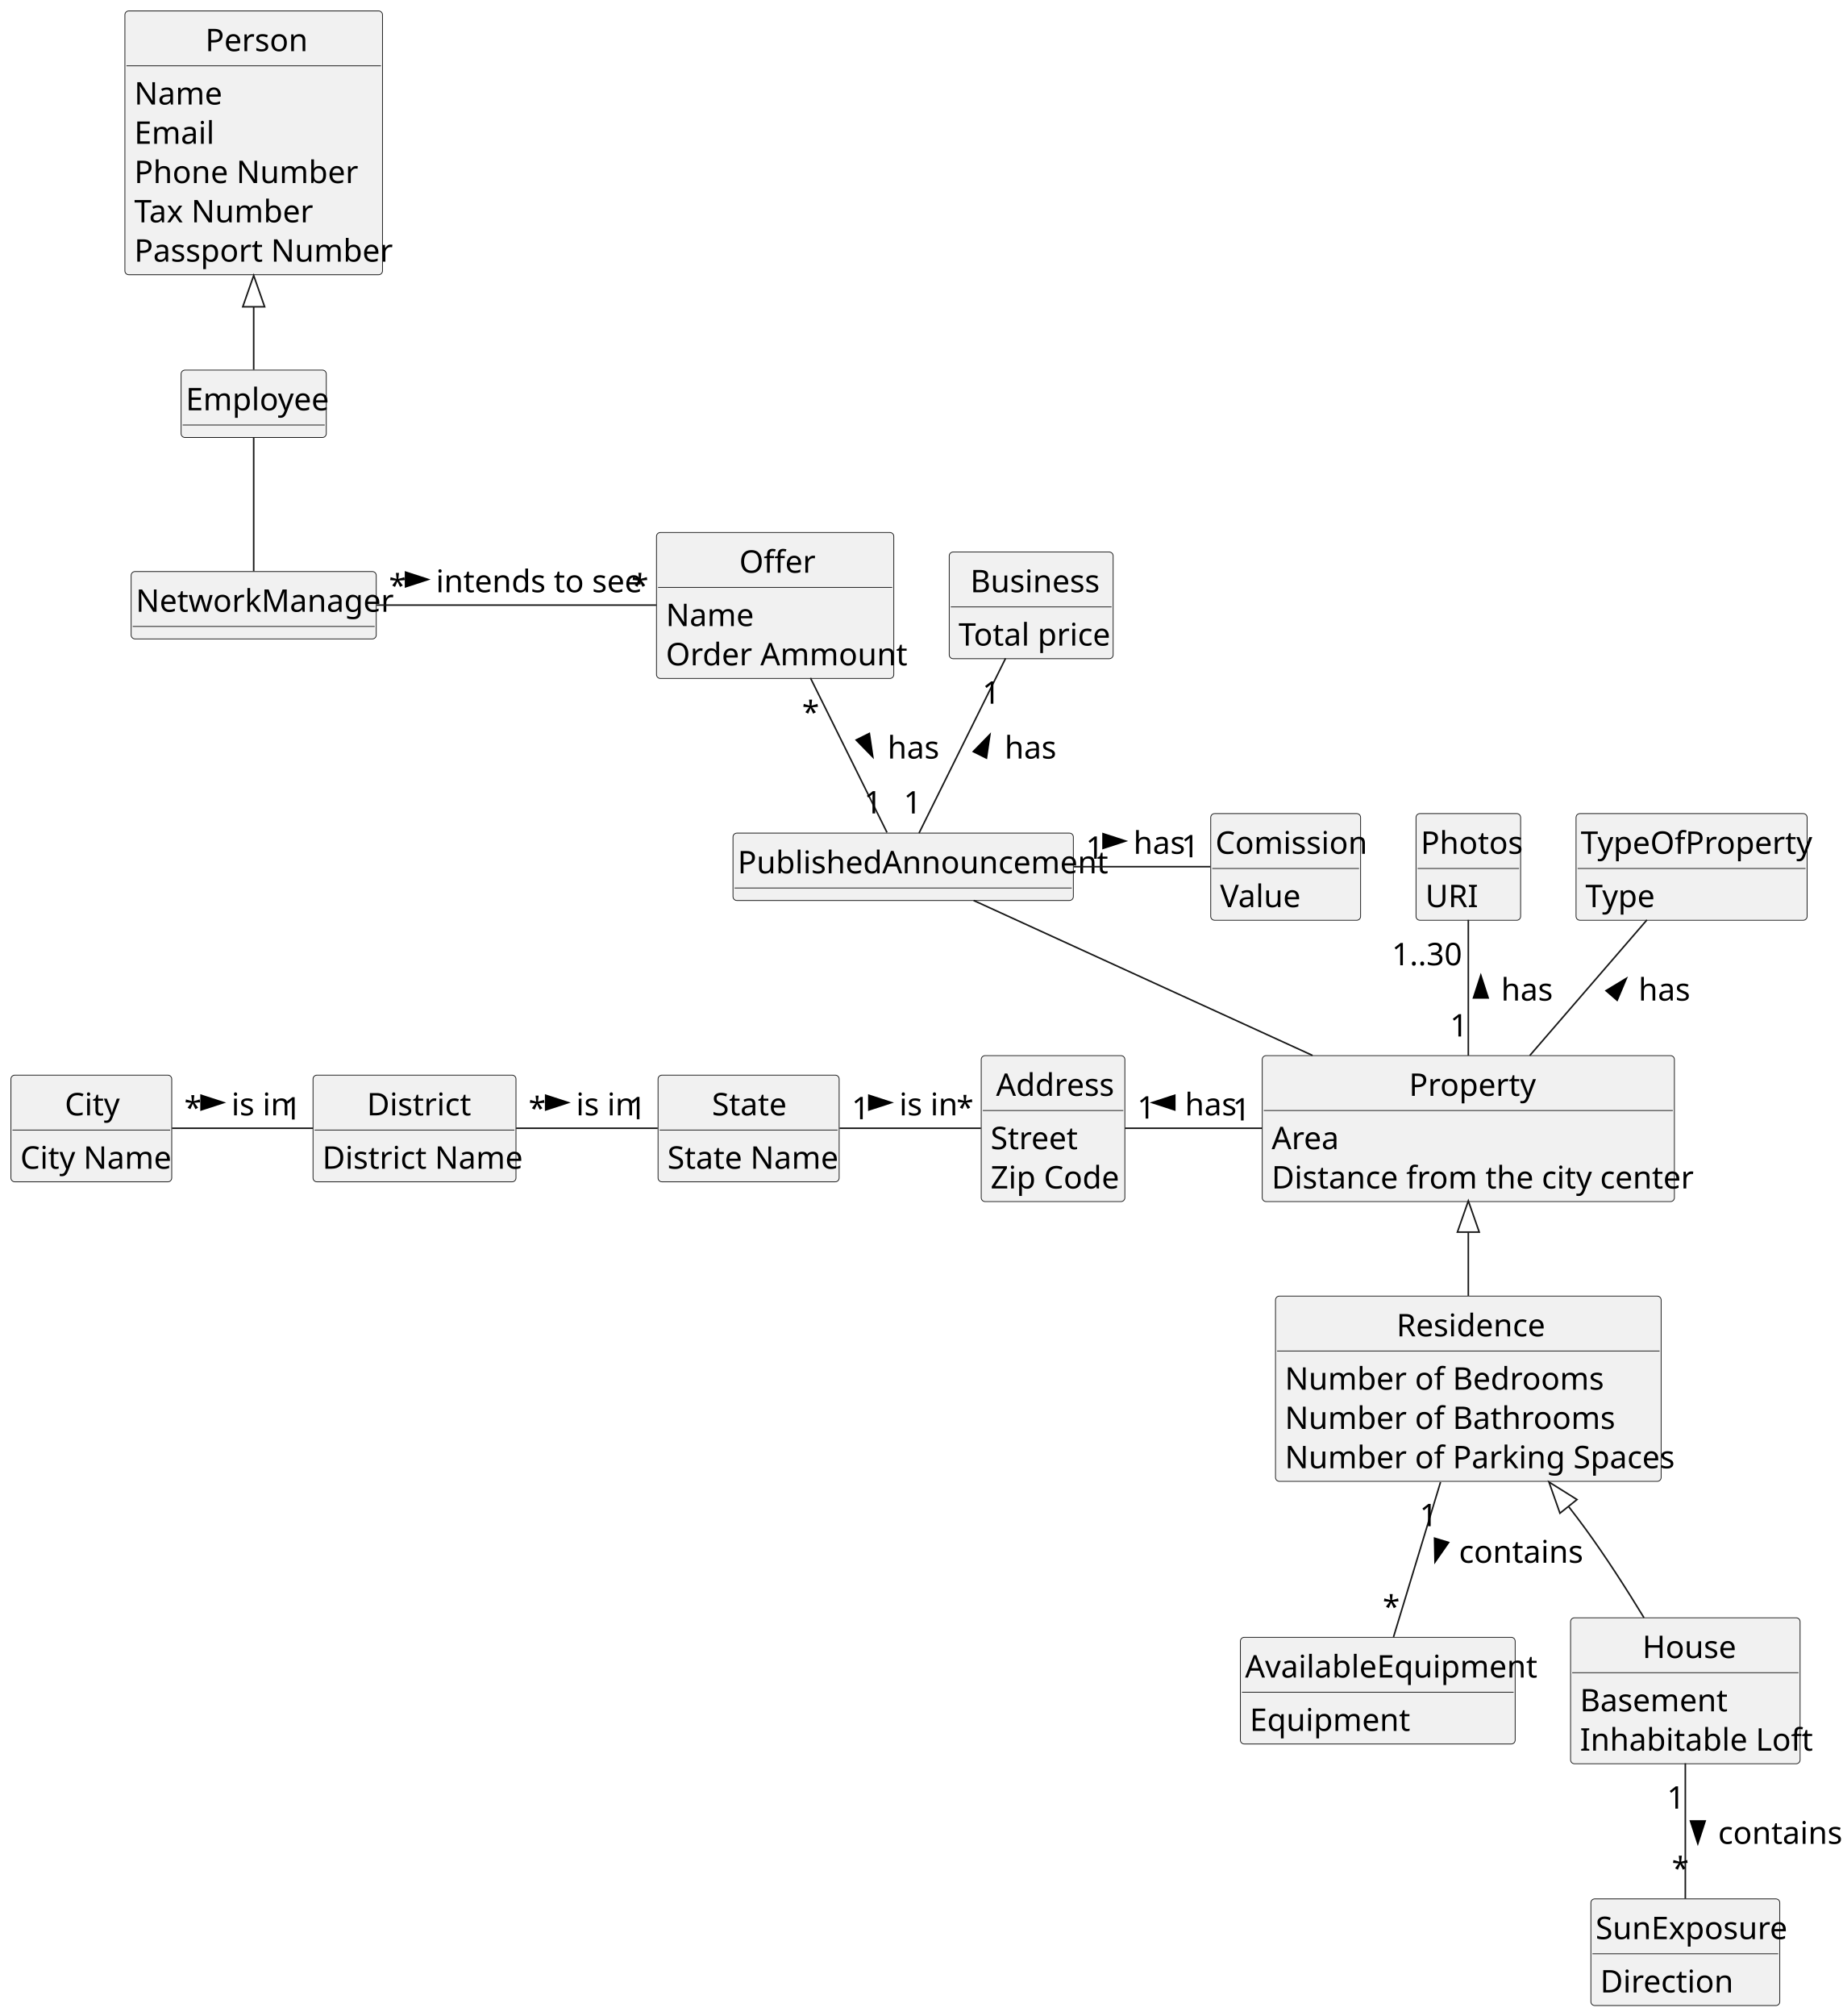
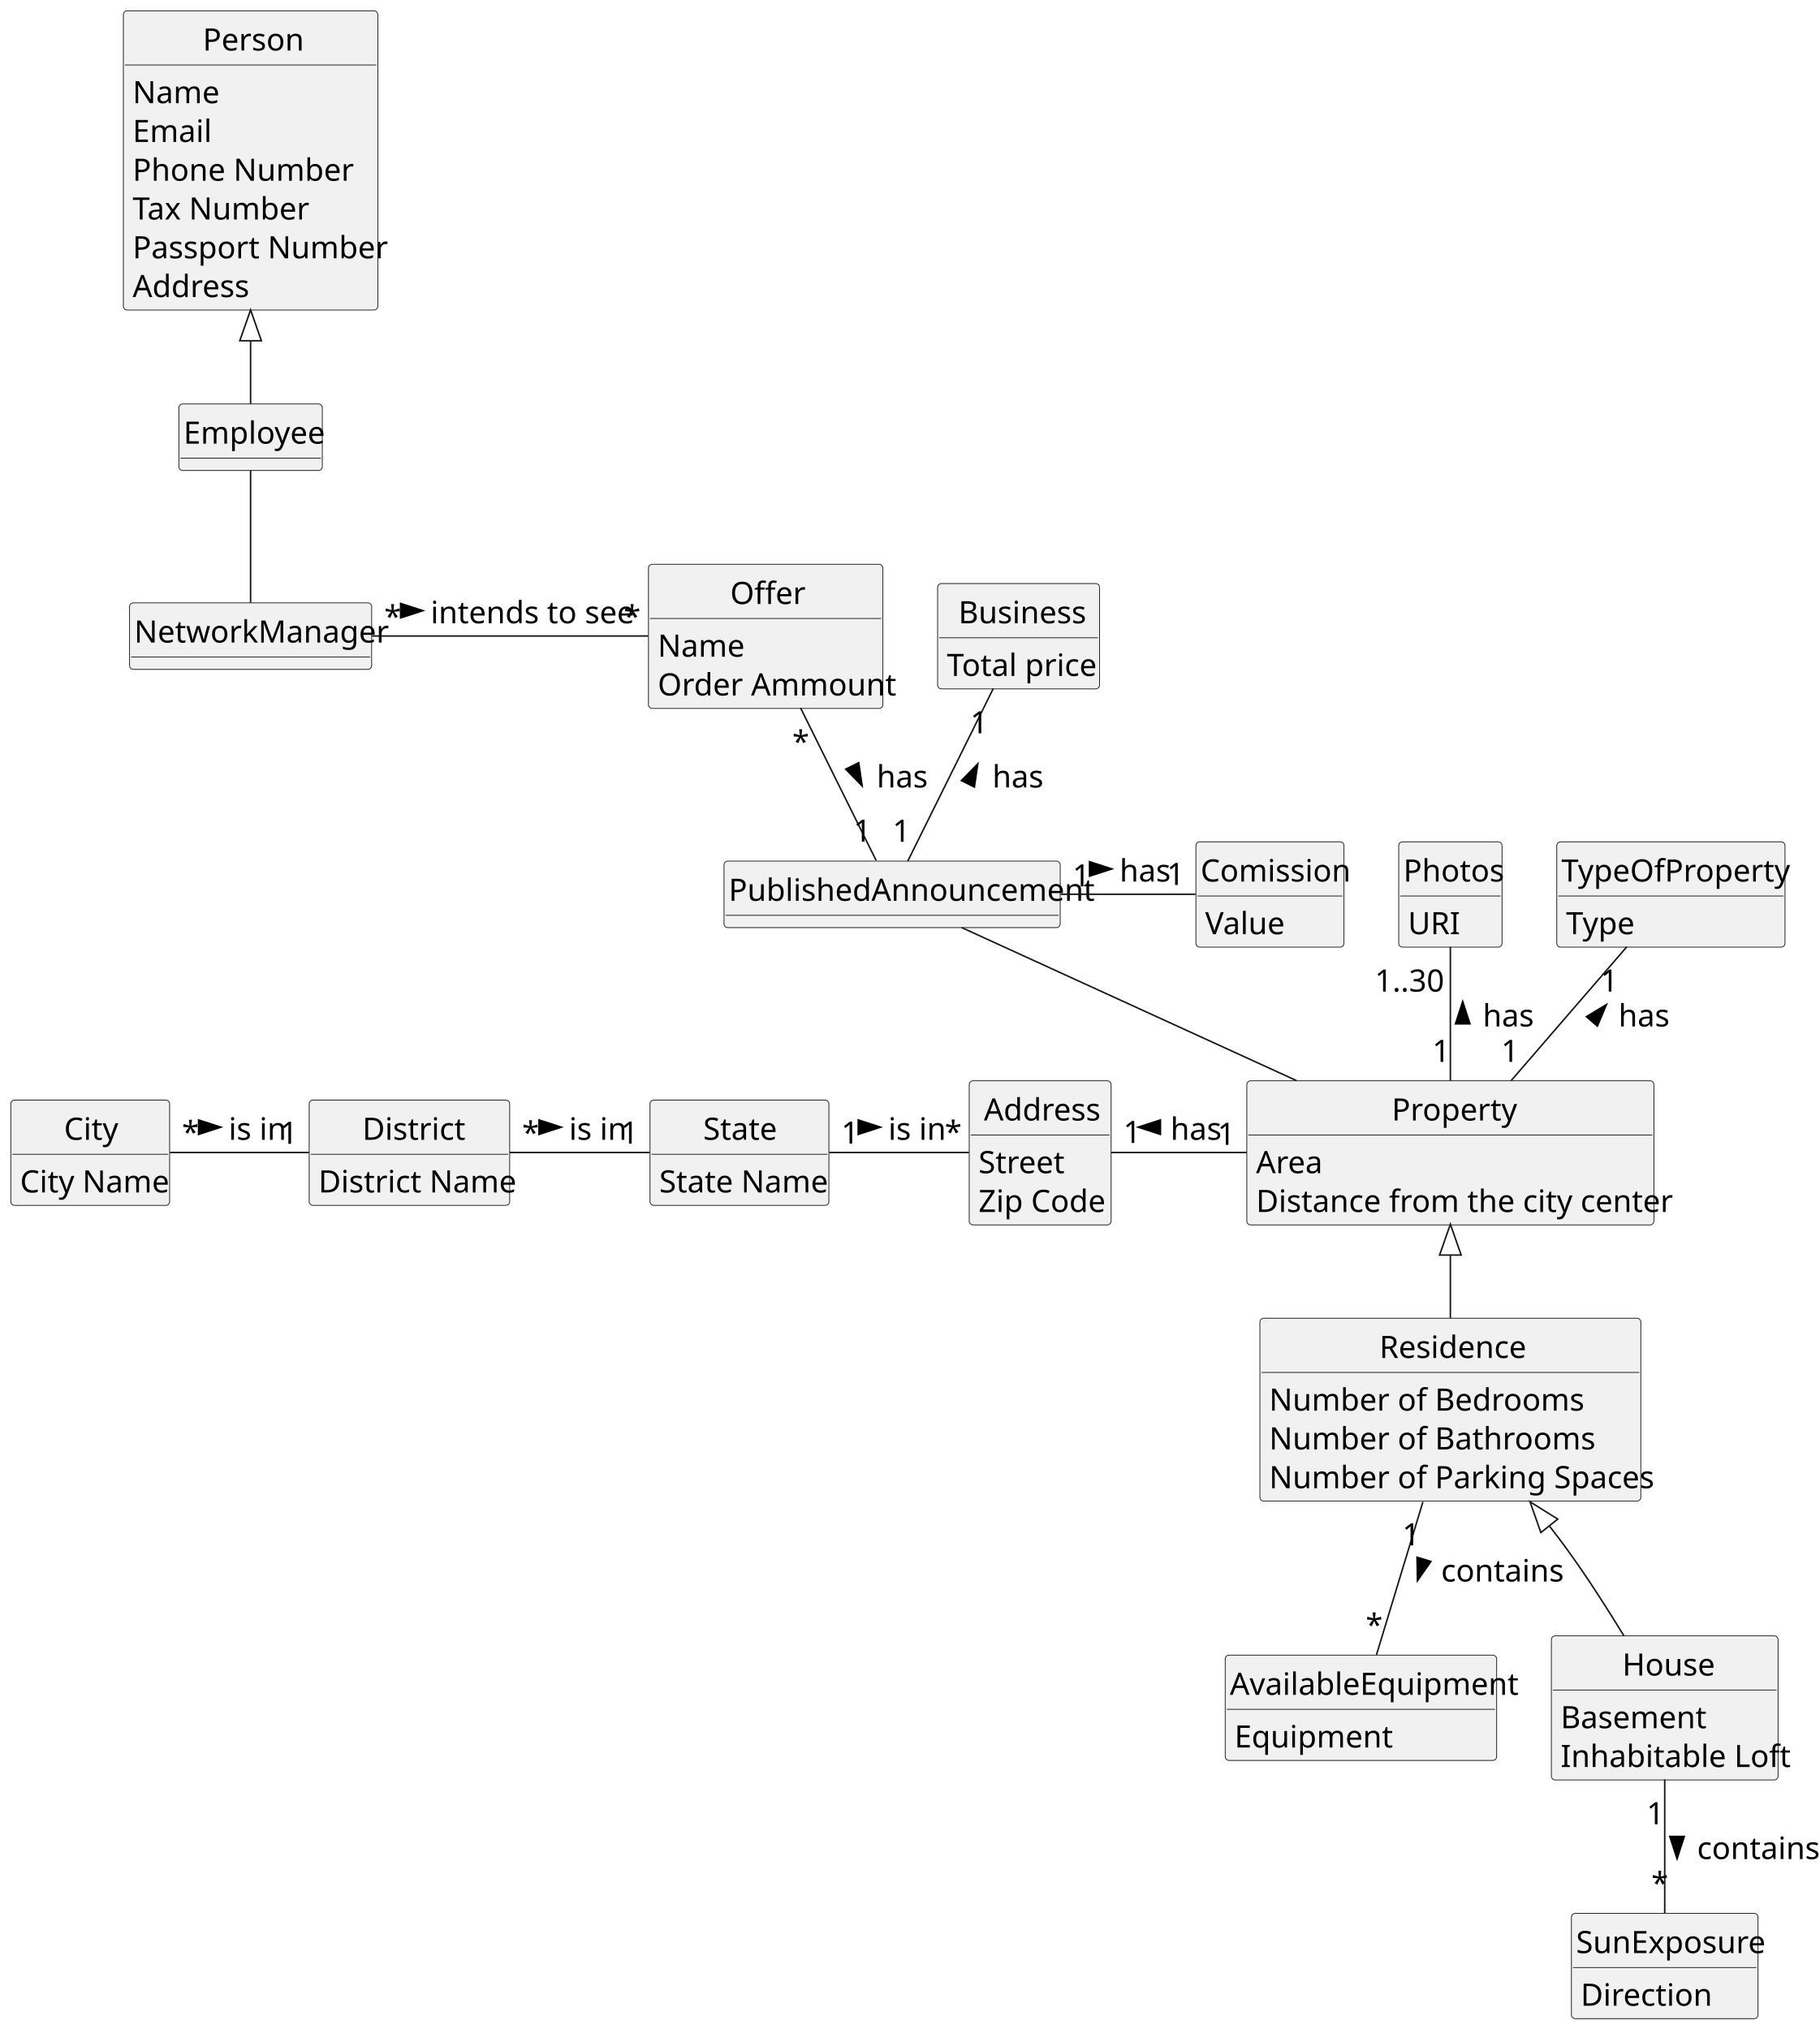
- <svg xmlns="http://www.w3.org/2000/svg" contentStyleType="text/css" height="1291px" preserveAspectRatio="none" style="width:1180px;height:1291px;background:#FFFFFF;" version="1.1" viewBox="0 0 1180 1291" width="1180px" zoomAndPan="magnify">
+ <svg xmlns="http://www.w3.org/2000/svg" contentStyleType="text/css" height="1316px" preserveAspectRatio="none" style="width:1180px;height:1316px;background:#FFFFFF;" version="1.1" viewBox="0 0 1180 1316" width="1180px" zoomAndPan="magnify">
  <defs />
  <g>
    <g id="elem_Employee">
-       <rect codeLine="13" fill="#F1F1F1" height="43.156" id="Employee" rx="2.5" ry="2.5" style="stroke:#181818;stroke-width:0.5;" width="93" x="116" y="237" />
-       <text fill="#000000" font-family="sans-serif" font-size="20" lengthAdjust="spacing" textLength="87" x="119" y="262.762">Employee</text>
-       <line style="stroke:#181818;stroke-width:0.5;" x1="117" x2="208" y1="272.156" y2="272.156" />
+       <rect codeLine="13" fill="#F1F1F1" height="43.156" id="Employee" rx="2.5" ry="2.5" style="stroke:#181818;stroke-width:0.5;" width="93" x="116" y="262" />
+       <text fill="#000000" font-family="sans-serif" font-size="20" lengthAdjust="spacing" textLength="87" x="119" y="287.762">Employee</text>
+       <line style="stroke:#181818;stroke-width:0.5;" x1="117" x2="208" y1="297.156" y2="297.156" />
    </g>
    <g id="elem_Person">
-       <rect codeLine="16" fill="#F1F1F1" height="168.938" id="Person" rx="2.5" ry="2.5" style="stroke:#181818;stroke-width:0.5;" width="165" x="80" y="7" />
+       <rect codeLine="16" fill="#F1F1F1" height="194.094" id="Person" rx="2.5" ry="2.5" style="stroke:#181818;stroke-width:0.5;" width="165" x="80" y="7" />
      <text fill="#000000" font-family="sans-serif" font-size="20" lengthAdjust="spacing" textLength="62" x="131.5" y="32.762">Person</text>
      <line style="stroke:#181818;stroke-width:0.5;" x1="81" x2="244" y1="42.156" y2="42.156" />
      <text fill="#000000" font-family="sans-serif" font-size="20" lengthAdjust="spacing" textLength="51" x="86" y="66.918">Name</text>
      <text fill="#000000" font-family="sans-serif" font-size="20" lengthAdjust="spacing" textLength="48" x="86" y="92.074">Email</text>
      <text fill="#000000" font-family="sans-serif" font-size="20" lengthAdjust="spacing" textLength="129" x="86" y="117.231">Phone Number</text>
      <text fill="#000000" font-family="sans-serif" font-size="20" lengthAdjust="spacing" textLength="106" x="86" y="142.387">Tax Number</text>
      <text fill="#000000" font-family="sans-serif" font-size="20" lengthAdjust="spacing" textLength="153" x="86" y="167.543">Passport Number</text>
+       <text fill="#000000" font-family="sans-serif" font-size="20" lengthAdjust="spacing" textLength="73" x="86" y="192.699">Address</text>
    </g>
    <g id="elem_NetworkManager">
-       <rect codeLine="24" fill="#F1F1F1" height="43.156" id="NetworkManager" rx="2.5" ry="2.5" style="stroke:#181818;stroke-width:0.5;" width="157" x="84" y="366" />
-       <text fill="#000000" font-family="sans-serif" font-size="20" lengthAdjust="spacing" textLength="151" x="87" y="391.762">NetworkManager</text>
-       <line style="stroke:#181818;stroke-width:0.5;" x1="85" x2="240" y1="401.156" y2="401.156" />
+       <rect codeLine="25" fill="#F1F1F1" height="43.156" id="NetworkManager" rx="2.5" ry="2.5" style="stroke:#181818;stroke-width:0.5;" width="157" x="84" y="391" />
+       <text fill="#000000" font-family="sans-serif" font-size="20" lengthAdjust="spacing" textLength="151" x="87" y="416.762">NetworkManager</text>
+       <line style="stroke:#181818;stroke-width:0.5;" x1="85" x2="240" y1="426.156" y2="426.156" />
    </g>
    <g id="elem_Offer">
-       <rect codeLine="27" fill="#F1F1F1" height="93.469" id="Offer" rx="2.5" ry="2.5" style="stroke:#181818;stroke-width:0.5;" width="152" x="420.5" y="341" />
-       <text fill="#000000" font-family="sans-serif" font-size="20" lengthAdjust="spacing" textLength="46" x="473.5" y="366.762">Offer</text>
-       <line style="stroke:#181818;stroke-width:0.5;" x1="421.5" x2="571.5" y1="376.156" y2="376.156" />
-       <text fill="#000000" font-family="sans-serif" font-size="20" lengthAdjust="spacing" textLength="51" x="426.5" y="400.918">Name</text>
-       <text fill="#000000" font-family="sans-serif" font-size="20" lengthAdjust="spacing" textLength="140" x="426.5" y="426.074">Order Ammount</text>
+       <rect codeLine="28" fill="#F1F1F1" height="93.469" id="Offer" rx="2.5" ry="2.5" style="stroke:#181818;stroke-width:0.5;" width="152" x="420.5" y="366" />
+       <text fill="#000000" font-family="sans-serif" font-size="20" lengthAdjust="spacing" textLength="46" x="473.5" y="391.762">Offer</text>
+       <line style="stroke:#181818;stroke-width:0.5;" x1="421.5" x2="571.5" y1="401.156" y2="401.156" />
+       <text fill="#000000" font-family="sans-serif" font-size="20" lengthAdjust="spacing" textLength="51" x="426.5" y="425.918">Name</text>
+       <text fill="#000000" font-family="sans-serif" font-size="20" lengthAdjust="spacing" textLength="140" x="426.5" y="451.074">Order Ammount</text>
    </g>
    <g id="elem_Address">
-       <rect codeLine="32" fill="#F1F1F1" height="93.469" id="Address" rx="2.5" ry="2.5" style="stroke:#181818;stroke-width:0.5;" width="92" x="628.5" y="676" />
-       <text fill="#000000" font-family="sans-serif" font-size="20" lengthAdjust="spacing" textLength="73" x="638" y="701.762">Address</text>
-       <line style="stroke:#181818;stroke-width:0.5;" x1="629.5" x2="719.5" y1="711.156" y2="711.156" />
-       <text fill="#000000" font-family="sans-serif" font-size="20" lengthAdjust="spacing" textLength="54" x="634.5" y="735.918">Street</text>
-       <text fill="#000000" font-family="sans-serif" font-size="20" lengthAdjust="spacing" textLength="80" x="634.5" y="761.074">Zip Code</text>
+       <rect codeLine="33" fill="#F1F1F1" height="93.469" id="Address" rx="2.5" ry="2.5" style="stroke:#181818;stroke-width:0.5;" width="92" x="628.5" y="701" />
+       <text fill="#000000" font-family="sans-serif" font-size="20" lengthAdjust="spacing" textLength="73" x="638" y="726.762">Address</text>
+       <line style="stroke:#181818;stroke-width:0.5;" x1="629.5" x2="719.5" y1="736.156" y2="736.156" />
+       <text fill="#000000" font-family="sans-serif" font-size="20" lengthAdjust="spacing" textLength="54" x="634.5" y="760.918">Street</text>
+       <text fill="#000000" font-family="sans-serif" font-size="20" lengthAdjust="spacing" textLength="80" x="634.5" y="786.074">Zip Code</text>
    </g>
    <g id="elem_AvailableEquipment">
-       <rect codeLine="37" fill="#F1F1F1" height="68.312" id="AvailableEquipment" rx="2.5" ry="2.5" style="stroke:#181818;stroke-width:0.5;" width="176" x="794.5" y="1048.5" />
-       <text fill="#000000" font-family="sans-serif" font-size="20" lengthAdjust="spacing" textLength="170" x="797.5" y="1074.262">AvailableEquipment</text>
-       <line style="stroke:#181818;stroke-width:0.5;" x1="795.5" x2="969.5" y1="1083.656" y2="1083.656" />
-       <text fill="#000000" font-family="sans-serif" font-size="20" lengthAdjust="spacing" textLength="92" x="800.5" y="1108.418">Equipment</text>
+       <rect codeLine="38" fill="#F1F1F1" height="68.312" id="AvailableEquipment" rx="2.5" ry="2.5" style="stroke:#181818;stroke-width:0.5;" width="176" x="794.5" y="1073.5" />
+       <text fill="#000000" font-family="sans-serif" font-size="20" lengthAdjust="spacing" textLength="170" x="797.5" y="1099.262">AvailableEquipment</text>
+       <line style="stroke:#181818;stroke-width:0.5;" x1="795.5" x2="969.5" y1="1108.656" y2="1108.656" />
+       <text fill="#000000" font-family="sans-serif" font-size="20" lengthAdjust="spacing" textLength="92" x="800.5" y="1133.418">Equipment</text>
    </g>
    <g id="elem_Business">
-       <rect codeLine="42" fill="#F1F1F1" height="68.312" id="Business" rx="2.5" ry="2.5" style="stroke:#181818;stroke-width:0.5;" width="105" x="608" y="353.5" />
-       <text fill="#000000" font-family="sans-serif" font-size="20" lengthAdjust="spacing" textLength="78" x="621.5" y="379.262">Business</text>
-       <line style="stroke:#181818;stroke-width:0.5;" x1="609" x2="712" y1="388.656" y2="388.656" />
-       <text fill="#000000" font-family="sans-serif" font-size="20" lengthAdjust="spacing" textLength="93" x="614" y="413.418">Total price</text>
+       <rect codeLine="43" fill="#F1F1F1" height="68.312" id="Business" rx="2.5" ry="2.5" style="stroke:#181818;stroke-width:0.5;" width="105" x="608" y="378.5" />
+       <text fill="#000000" font-family="sans-serif" font-size="20" lengthAdjust="spacing" textLength="78" x="621.5" y="404.262">Business</text>
+       <line style="stroke:#181818;stroke-width:0.5;" x1="609" x2="712" y1="413.656" y2="413.656" />
+       <text fill="#000000" font-family="sans-serif" font-size="20" lengthAdjust="spacing" textLength="93" x="614" y="438.418">Total price</text>
    </g>
    <g id="elem_City">
-       <rect codeLine="47" fill="#F1F1F1" height="68.312" id="City" rx="2.5" ry="2.5" style="stroke:#181818;stroke-width:0.5;" width="103" x="7" y="688.5" />
-       <text fill="#000000" font-family="sans-serif" font-size="20" lengthAdjust="spacing" textLength="34" x="41.5" y="714.262">City</text>
-       <line style="stroke:#181818;stroke-width:0.5;" x1="8" x2="109" y1="723.656" y2="723.656" />
-       <text fill="#000000" font-family="sans-serif" font-size="20" lengthAdjust="spacing" textLength="91" x="13" y="748.418">City Name</text>
+       <rect codeLine="48" fill="#F1F1F1" height="68.312" id="City" rx="2.5" ry="2.5" style="stroke:#181818;stroke-width:0.5;" width="103" x="7" y="713.5" />
+       <text fill="#000000" font-family="sans-serif" font-size="20" lengthAdjust="spacing" textLength="34" x="41.5" y="739.262">City</text>
+       <line style="stroke:#181818;stroke-width:0.5;" x1="8" x2="109" y1="748.656" y2="748.656" />
+       <text fill="#000000" font-family="sans-serif" font-size="20" lengthAdjust="spacing" textLength="91" x="13" y="773.418">City Name</text>
    </g>
    <g id="elem_Comission">
-       <rect codeLine="51" fill="#F1F1F1" height="68.312" id="Comission" rx="2.5" ry="2.5" style="stroke:#181818;stroke-width:0.5;" width="96" x="775.5" y="521" />
-       <text fill="#000000" font-family="sans-serif" font-size="20" lengthAdjust="spacing" textLength="90" x="778.5" y="546.762">Comission</text>
-       <line style="stroke:#181818;stroke-width:0.5;" x1="776.5" x2="870.5" y1="556.156" y2="556.156" />
-       <text fill="#000000" font-family="sans-serif" font-size="20" lengthAdjust="spacing" textLength="49" x="781.5" y="580.918">Value</text>
+       <rect codeLine="52" fill="#F1F1F1" height="68.312" id="Comission" rx="2.5" ry="2.5" style="stroke:#181818;stroke-width:0.5;" width="96" x="775.5" y="546" />
+       <text fill="#000000" font-family="sans-serif" font-size="20" lengthAdjust="spacing" textLength="90" x="778.5" y="571.762">Comission</text>
+       <line style="stroke:#181818;stroke-width:0.5;" x1="776.5" x2="870.5" y1="581.156" y2="581.156" />
+       <text fill="#000000" font-family="sans-serif" font-size="20" lengthAdjust="spacing" textLength="49" x="781.5" y="605.918">Value</text>
    </g>
    <g id="elem_District">
-       <rect codeLine="56" fill="#F1F1F1" height="68.312" id="District" rx="2.5" ry="2.5" style="stroke:#181818;stroke-width:0.5;" width="130" x="200.5" y="688.5" />
-       <text fill="#000000" font-family="sans-serif" font-size="20" lengthAdjust="spacing" textLength="61" x="235" y="714.262">District</text>
-       <line style="stroke:#181818;stroke-width:0.5;" x1="201.5" x2="329.5" y1="723.656" y2="723.656" />
-       <text fill="#000000" font-family="sans-serif" font-size="20" lengthAdjust="spacing" textLength="118" x="206.5" y="748.418">District Name</text>
+       <rect codeLine="57" fill="#F1F1F1" height="68.312" id="District" rx="2.5" ry="2.5" style="stroke:#181818;stroke-width:0.5;" width="130" x="200.5" y="713.5" />
+       <text fill="#000000" font-family="sans-serif" font-size="20" lengthAdjust="spacing" textLength="61" x="235" y="739.262">District</text>
+       <line style="stroke:#181818;stroke-width:0.5;" x1="201.5" x2="329.5" y1="748.656" y2="748.656" />
+       <text fill="#000000" font-family="sans-serif" font-size="20" lengthAdjust="spacing" textLength="118" x="206.5" y="773.418">District Name</text>
    </g>
    <g id="elem_House">
-       <rect codeLine="61" fill="#F1F1F1" height="93.469" id="House" rx="2.5" ry="2.5" style="stroke:#181818;stroke-width:0.5;" width="147" x="1006" y="1036" />
-       <text fill="#000000" font-family="sans-serif" font-size="20" lengthAdjust="spacing" textLength="55" x="1052" y="1061.762">House</text>
-       <line style="stroke:#181818;stroke-width:0.5;" x1="1007" x2="1152" y1="1071.156" y2="1071.156" />
-       <text fill="#000000" font-family="sans-serif" font-size="20" lengthAdjust="spacing" textLength="88" x="1012" y="1095.918">Basement</text>
-       <text fill="#000000" font-family="sans-serif" font-size="20" lengthAdjust="spacing" textLength="135" x="1012" y="1121.074">Inhabitable Loft</text>
+       <rect codeLine="62" fill="#F1F1F1" height="93.469" id="House" rx="2.5" ry="2.5" style="stroke:#181818;stroke-width:0.5;" width="147" x="1006" y="1061" />
+       <text fill="#000000" font-family="sans-serif" font-size="20" lengthAdjust="spacing" textLength="55" x="1052" y="1086.762">House</text>
+       <line style="stroke:#181818;stroke-width:0.5;" x1="1007" x2="1152" y1="1096.156" y2="1096.156" />
+       <text fill="#000000" font-family="sans-serif" font-size="20" lengthAdjust="spacing" textLength="88" x="1012" y="1120.918">Basement</text>
+       <text fill="#000000" font-family="sans-serif" font-size="20" lengthAdjust="spacing" textLength="135" x="1012" y="1146.074">Inhabitable Loft</text>
    </g>
    <g id="elem_Photos">
-       <rect codeLine="67" fill="#F1F1F1" height="68.312" id="Photos" rx="2.5" ry="2.5" style="stroke:#181818;stroke-width:0.5;" width="67" x="907" y="521" />
-       <text fill="#000000" font-family="sans-serif" font-size="20" lengthAdjust="spacing" textLength="61" x="910" y="546.762">Photos</text>
-       <line style="stroke:#181818;stroke-width:0.5;" x1="908" x2="973" y1="556.156" y2="556.156" />
-       <text fill="#000000" font-family="sans-serif" font-size="20" lengthAdjust="spacing" textLength="33" x="913" y="580.918">URI</text>
+       <rect codeLine="68" fill="#F1F1F1" height="68.312" id="Photos" rx="2.5" ry="2.5" style="stroke:#181818;stroke-width:0.5;" width="67" x="907" y="546" />
+       <text fill="#000000" font-family="sans-serif" font-size="20" lengthAdjust="spacing" textLength="61" x="910" y="571.762">Photos</text>
+       <line style="stroke:#181818;stroke-width:0.5;" x1="908" x2="973" y1="581.156" y2="581.156" />
+       <text fill="#000000" font-family="sans-serif" font-size="20" lengthAdjust="spacing" textLength="33" x="913" y="605.918">URI</text>
    </g>
    <g id="elem_Property">
-       <rect codeLine="71" fill="#F1F1F1" height="93.469" id="Property" rx="2.5" ry="2.5" style="stroke:#181818;stroke-width:0.5;" width="264" x="808.5" y="676" />
-       <text fill="#000000" font-family="sans-serif" font-size="20" lengthAdjust="spacing" textLength="76" x="902.5" y="701.762">Property</text>
-       <line style="stroke:#181818;stroke-width:0.5;" x1="809.5" x2="1071.5" y1="711.156" y2="711.156" />
-       <text fill="#000000" font-family="sans-serif" font-size="20" lengthAdjust="spacing" textLength="42" x="814.5" y="735.918">Area</text>
-       <text fill="#000000" font-family="sans-serif" font-size="20" lengthAdjust="spacing" textLength="252" x="814.5" y="761.074">Distance from the city center</text>
+       <rect codeLine="72" fill="#F1F1F1" height="93.469" id="Property" rx="2.5" ry="2.5" style="stroke:#181818;stroke-width:0.5;" width="264" x="808.5" y="701" />
+       <text fill="#000000" font-family="sans-serif" font-size="20" lengthAdjust="spacing" textLength="76" x="902.5" y="726.762">Property</text>
+       <line style="stroke:#181818;stroke-width:0.5;" x1="809.5" x2="1071.5" y1="736.156" y2="736.156" />
+       <text fill="#000000" font-family="sans-serif" font-size="20" lengthAdjust="spacing" textLength="42" x="814.5" y="760.918">Area</text>
+       <text fill="#000000" font-family="sans-serif" font-size="20" lengthAdjust="spacing" textLength="252" x="814.5" y="786.074">Distance from the city center</text>
    </g>
    <g id="elem_PublishedAnnouncement">
-       <rect codeLine="76" fill="#F1F1F1" height="43.156" id="PublishedAnnouncement" rx="2.5" ry="2.5" style="stroke:#181818;stroke-width:0.5;" width="218" x="469.5" y="533.5" />
-       <text fill="#000000" font-family="sans-serif" font-size="20" lengthAdjust="spacing" textLength="212" x="472.5" y="559.262">PublishedAnnouncement</text>
-       <line style="stroke:#181818;stroke-width:0.5;" x1="470.5" x2="686.5" y1="568.656" y2="568.656" />
+       <rect codeLine="77" fill="#F1F1F1" height="43.156" id="PublishedAnnouncement" rx="2.5" ry="2.5" style="stroke:#181818;stroke-width:0.5;" width="218" x="469.5" y="558.5" />
+       <text fill="#000000" font-family="sans-serif" font-size="20" lengthAdjust="spacing" textLength="212" x="472.5" y="584.262">PublishedAnnouncement</text>
+       <line style="stroke:#181818;stroke-width:0.5;" x1="470.5" x2="686.5" y1="593.656" y2="593.656" />
    </g>
    <g id="elem_Residence">
-       <rect codeLine="79" fill="#F1F1F1" height="118.625" id="Residence" rx="2.5" ry="2.5" style="stroke:#181818;stroke-width:0.5;" width="247" x="817" y="830" />
-       <text fill="#000000" font-family="sans-serif" font-size="20" lengthAdjust="spacing" textLength="92" x="894.5" y="855.762">Residence</text>
-       <line style="stroke:#181818;stroke-width:0.5;" x1="818" x2="1063" y1="865.156" y2="865.156" />
-       <text fill="#000000" font-family="sans-serif" font-size="20" lengthAdjust="spacing" textLength="187" x="823" y="889.918">Number of Bedrooms</text>
-       <text fill="#000000" font-family="sans-serif" font-size="20" lengthAdjust="spacing" textLength="192" x="823" y="915.074">Number of Bathrooms</text>
-       <text fill="#000000" font-family="sans-serif" font-size="20" lengthAdjust="spacing" textLength="235" x="823" y="940.231">Number of Parking Spaces</text>
+       <rect codeLine="80" fill="#F1F1F1" height="118.625" id="Residence" rx="2.5" ry="2.5" style="stroke:#181818;stroke-width:0.5;" width="247" x="817" y="855" />
+       <text fill="#000000" font-family="sans-serif" font-size="20" lengthAdjust="spacing" textLength="92" x="894.5" y="880.762">Residence</text>
+       <line style="stroke:#181818;stroke-width:0.5;" x1="818" x2="1063" y1="890.156" y2="890.156" />
+       <text fill="#000000" font-family="sans-serif" font-size="20" lengthAdjust="spacing" textLength="187" x="823" y="914.918">Number of Bedrooms</text>
+       <text fill="#000000" font-family="sans-serif" font-size="20" lengthAdjust="spacing" textLength="192" x="823" y="940.074">Number of Bathrooms</text>
+       <text fill="#000000" font-family="sans-serif" font-size="20" lengthAdjust="spacing" textLength="235" x="823" y="965.231">Number of Parking Spaces</text>
    </g>
    <g id="elem_State">
-       <rect codeLine="86" fill="#F1F1F1" height="68.312" id="State" rx="2.5" ry="2.5" style="stroke:#181818;stroke-width:0.5;" width="116" x="421.5" y="688.5" />
-       <text fill="#000000" font-family="sans-serif" font-size="20" lengthAdjust="spacing" textLength="47" x="456" y="714.262">State</text>
-       <line style="stroke:#181818;stroke-width:0.5;" x1="422.5" x2="536.5" y1="723.656" y2="723.656" />
-       <text fill="#000000" font-family="sans-serif" font-size="20" lengthAdjust="spacing" textLength="104" x="427.5" y="748.418">State Name</text>
+       <rect codeLine="87" fill="#F1F1F1" height="68.312" id="State" rx="2.5" ry="2.5" style="stroke:#181818;stroke-width:0.5;" width="116" x="421.5" y="713.5" />
+       <text fill="#000000" font-family="sans-serif" font-size="20" lengthAdjust="spacing" textLength="47" x="456" y="739.262">State</text>
+       <line style="stroke:#181818;stroke-width:0.5;" x1="422.5" x2="536.5" y1="748.656" y2="748.656" />
+       <text fill="#000000" font-family="sans-serif" font-size="20" lengthAdjust="spacing" textLength="104" x="427.5" y="773.418">State Name</text>
    </g>
    <g id="elem_SunExposure">
-       <rect codeLine="90" fill="#F1F1F1" height="68.312" id="SunExposure" rx="2.5" ry="2.5" style="stroke:#181818;stroke-width:0.5;" width="121" x="1019" y="1216" />
-       <text fill="#000000" font-family="sans-serif" font-size="20" lengthAdjust="spacing" textLength="115" x="1022" y="1241.762">SunExposure</text>
-       <line style="stroke:#181818;stroke-width:0.5;" x1="1020" x2="1139" y1="1251.156" y2="1251.156" />
-       <text fill="#000000" font-family="sans-serif" font-size="20" lengthAdjust="spacing" textLength="77" x="1025" y="1275.918">Direction</text>
+       <rect codeLine="91" fill="#F1F1F1" height="68.312" id="SunExposure" rx="2.5" ry="2.5" style="stroke:#181818;stroke-width:0.5;" width="121" x="1019" y="1241" />
+       <text fill="#000000" font-family="sans-serif" font-size="20" lengthAdjust="spacing" textLength="115" x="1022" y="1266.762">SunExposure</text>
+       <line style="stroke:#181818;stroke-width:0.5;" x1="1020" x2="1139" y1="1276.156" y2="1276.156" />
+       <text fill="#000000" font-family="sans-serif" font-size="20" lengthAdjust="spacing" textLength="77" x="1025" y="1300.918">Direction</text>
    </g>
    <g id="elem_TypeOfProperty">
-       <rect codeLine="94" fill="#F1F1F1" height="68.312" id="TypeOfProperty" rx="2.5" ry="2.5" style="stroke:#181818;stroke-width:0.5;" width="148" x="1009.5" y="521" />
-       <text fill="#000000" font-family="sans-serif" font-size="20" lengthAdjust="spacing" textLength="142" x="1012.5" y="546.762">TypeOfProperty</text>
-       <line style="stroke:#181818;stroke-width:0.5;" x1="1010.5" x2="1156.5" y1="556.156" y2="556.156" />
-       <text fill="#000000" font-family="sans-serif" font-size="20" lengthAdjust="spacing" textLength="44" x="1015.5" y="580.918">Type</text>
+       <rect codeLine="95" fill="#F1F1F1" height="68.312" id="TypeOfProperty" rx="2.5" ry="2.5" style="stroke:#181818;stroke-width:0.5;" width="148" x="1009.5" y="546" />
+       <text fill="#000000" font-family="sans-serif" font-size="20" lengthAdjust="spacing" textLength="142" x="1012.5" y="571.762">TypeOfProperty</text>
+       <line style="stroke:#181818;stroke-width:0.5;" x1="1010.5" x2="1156.5" y1="581.156" y2="581.156" />
+       <text fill="#000000" font-family="sans-serif" font-size="20" lengthAdjust="spacing" textLength="44" x="1015.5" y="605.918">Type</text>
    </g>
    <g id="link_Person_Employee">
-       <path codeLine="98" d="M162.5,196.49 C162.5,211.7 162.5,225.87 162.5,236.72 " fill="none" id="Person-backto-Employee" style="stroke:#181818;stroke-width:1.0;" />
-       <polygon fill="none" points="155.5,196.45,162.5,176.45,169.5,196.45,155.5,196.45" style="stroke:#181818;stroke-width:1.0;" />
+       <path codeLine="99" d="M162.5,221.2 C162.5,236.73 162.5,251.02 162.5,261.89 " fill="none" id="Person-backto-Employee" style="stroke:#181818;stroke-width:1.0;" />
+       <polygon fill="none" points="155.5,221.02,162.5,201.02,169.5,221.02,155.5,221.02" style="stroke:#181818;stroke-width:1.0;" />
    </g>
    <g id="link_Employee_NetworkManager">
-       <path codeLine="99" d="M162.5,280.19 C162.5,303.8 162.5,342.21 162.5,365.82 " fill="none" id="Employee-NetworkManager" style="stroke:#181818;stroke-width:1.0;" />
+       <path codeLine="100" d="M162.5,305.19 C162.5,328.8 162.5,367.21 162.5,390.82 " fill="none" id="Employee-NetworkManager" style="stroke:#181818;stroke-width:1.0;" />
    </g>
    <g id="link_NetworkManager_Offer">
-       <path codeLine="102" d="M241.23,387.5 C295.33,387.5 366.77,387.5 420.31,387.5 " fill="none" id="NetworkManager-Offer" style="stroke:#181818;stroke-width:1.0;" />
-       <polygon fill="#000000" points="274.25,371.078,259.778,366.376,259.778,375.78,274.25,371.078" style="stroke:#000000;stroke-width:1.0;" />
-       <text fill="#000000" font-family="sans-serif" font-size="20" lengthAdjust="spacing" textLength="123" x="279.25" y="379.262">intends to see</text>
-       <text fill="#000000" font-family="sans-serif" font-size="20" lengthAdjust="spacing" textLength="8" x="249.115" y="382.07">*</text>
-       <text fill="#000000" font-family="sans-serif" font-size="20" lengthAdjust="spacing" textLength="8" x="404.416" y="382.016">*</text>
+       <path codeLine="103" d="M241.23,412.5 C295.33,412.5 366.77,412.5 420.31,412.5 " fill="none" id="NetworkManager-Offer" style="stroke:#181818;stroke-width:1.0;" />
+       <polygon fill="#000000" points="274.25,396.078,259.778,391.376,259.778,400.78,274.25,396.078" style="stroke:#000000;stroke-width:1.0;" />
+       <text fill="#000000" font-family="sans-serif" font-size="20" lengthAdjust="spacing" textLength="123" x="279.25" y="404.262">intends to see</text>
+       <text fill="#000000" font-family="sans-serif" font-size="20" lengthAdjust="spacing" textLength="8" x="249.115" y="407.07">*</text>
+       <text fill="#000000" font-family="sans-serif" font-size="20" lengthAdjust="spacing" textLength="8" x="404.416" y="407.016">*</text>
    </g>
    <g id="link_Offer_PublishedAnnouncement">
-       <path codeLine="103" d="M519.12,434.16 C535.15,466.5 555.89,508.37 568.14,533.09 " fill="none" id="Offer-PublishedAnnouncement" style="stroke:#181818;stroke-width:1.0;" />
-       <polygon fill="#000000" points="559.052,484.746,556.84,469.691,548.413,473.867,559.052,484.746" style="stroke:#000000;stroke-width:1.0;" />
-       <text fill="#000000" font-family="sans-serif" font-size="20" lengthAdjust="spacing" textLength="31" x="568.5" y="485.762">has</text>
-       <text fill="#000000" font-family="sans-serif" font-size="20" lengthAdjust="spacing" textLength="8" x="513.738" y="463.219">*</text>
-       <text fill="#000000" font-family="sans-serif" font-size="20" lengthAdjust="spacing" textLength="11" x="553.472" y="520.894">1</text>
+       <path codeLine="104" d="M519.12,459.16 C535.15,491.5 555.89,533.37 568.14,558.09 " fill="none" id="Offer-PublishedAnnouncement" style="stroke:#181818;stroke-width:1.0;" />
+       <polygon fill="#000000" points="559.052,509.746,556.84,494.691,548.413,498.867,559.052,509.746" style="stroke:#000000;stroke-width:1.0;" />
+       <text fill="#000000" font-family="sans-serif" font-size="20" lengthAdjust="spacing" textLength="31" x="568.5" y="510.762">has</text>
+       <text fill="#000000" font-family="sans-serif" font-size="20" lengthAdjust="spacing" textLength="8" x="513.738" y="488.219">*</text>
+       <text fill="#000000" font-family="sans-serif" font-size="20" lengthAdjust="spacing" textLength="11" x="553.472" y="545.894">1</text>
    </g>
    <g id="link_PublishedAnnouncement_Property">
-       <path codeLine="104" d="M623.62,576.63 C677.63,601.32 769.7,643.41 840.72,675.88 " fill="none" id="PublishedAnnouncement-Property" style="stroke:#181818;stroke-width:1.0;" />
+       <path codeLine="105" d="M623.62,601.63 C677.63,626.32 769.7,668.41 840.72,700.88 " fill="none" id="PublishedAnnouncement-Property" style="stroke:#181818;stroke-width:1.0;" />
    </g>
    <g id="link_TypeOfProperty_Property">
-       <path codeLine="105" d="M1054.91,589.09 C1033.39,614 1003.64,648.42 979.88,675.93 " fill="none" id="TypeOfProperty-Property" style="stroke:#181818;stroke-width:1.0;" />
-       <polygon fill="#000000" points="1041.73,626.525,1028.71,634.401,1035.827,640.55,1041.73,626.525" style="stroke:#000000;stroke-width:1.0;" />
-       <text fill="#000000" font-family="sans-serif" font-size="20" lengthAdjust="spacing" textLength="31" x="1049.5" y="640.762">has</text>
+       <path codeLine="106" d="M1054.91,614.09 C1033.39,639 1003.64,673.42 979.88,700.93 " fill="none" id="TypeOfProperty-Property" style="stroke:#181818;stroke-width:1.0;" />
+       <polygon fill="#000000" points="1041.73,651.525,1028.71,659.401,1035.827,665.55,1041.73,651.525" style="stroke:#000000;stroke-width:1.0;" />
+       <text fill="#000000" font-family="sans-serif" font-size="20" lengthAdjust="spacing" textLength="31" x="1049.5" y="665.762">has</text>
+       <text fill="#000000" font-family="sans-serif" font-size="20" lengthAdjust="spacing" textLength="11" x="1037.838" y="643.137">1</text>
+       <text fill="#000000" font-family="sans-serif" font-size="20" lengthAdjust="spacing" textLength="11" x="973.433" y="688.733">1</text>
    </g>
    <g id="link_Property_Residence">
-       <path codeLine="106" d="M940.5,789.33 C940.5,802.71 940.5,816.7 940.5,829.81 " fill="none" id="Property-backto-Residence" style="stroke:#181818;stroke-width:1.0;" />
-       <polygon fill="none" points="933.5,789.02,940.5,769.02,947.5,789.02,933.5,789.02" style="stroke:#181818;stroke-width:1.0;" />
+       <path codeLine="107" d="M940.5,814.33 C940.5,827.71 940.5,841.7 940.5,854.81 " fill="none" id="Property-backto-Residence" style="stroke:#181818;stroke-width:1.0;" />
+       <polygon fill="none" points="933.5,814.02,940.5,794.02,947.5,814.02,933.5,814.02" style="stroke:#181818;stroke-width:1.0;" />
    </g>
    <g id="link_Photos_Property">
-       <path codeLine="107" d="M940.5,589.09 C940.5,614 940.5,648.42 940.5,675.93 " fill="none" id="Photos-Property" style="stroke:#181818;stroke-width:1.0;" />
-       <polygon fill="#000000" points="948.5,624.578,943.798,639.05,953.202,639.05,948.5,624.578" style="stroke:#000000;stroke-width:1.0;" />
-       <text fill="#000000" font-family="sans-serif" font-size="20" lengthAdjust="spacing" textLength="31" x="961.5" y="640.762">has</text>
-       <text fill="#000000" font-family="sans-serif" font-size="20" lengthAdjust="spacing" textLength="45" x="891.492" y="618.137">1..30</text>
-       <text fill="#000000" font-family="sans-serif" font-size="20" lengthAdjust="spacing" textLength="11" x="928.761" y="663.733">1</text>
+       <path codeLine="108" d="M940.5,614.09 C940.5,639 940.5,673.42 940.5,700.93 " fill="none" id="Photos-Property" style="stroke:#181818;stroke-width:1.0;" />
+       <polygon fill="#000000" points="948.5,649.578,943.798,664.05,953.202,664.05,948.5,649.578" style="stroke:#000000;stroke-width:1.0;" />
+       <text fill="#000000" font-family="sans-serif" font-size="20" lengthAdjust="spacing" textLength="31" x="961.5" y="665.762">has</text>
+       <text fill="#000000" font-family="sans-serif" font-size="20" lengthAdjust="spacing" textLength="45" x="891.492" y="643.137">1..30</text>
+       <text fill="#000000" font-family="sans-serif" font-size="20" lengthAdjust="spacing" textLength="11" x="928.761" y="688.733">1</text>
    </g>
    <g id="link_Residence_House">
-       <path codeLine="108" d="M1004.86,964.92 C1008.53,969.63 1012.1,974.35 1015.5,979 C1028.67,997.05 1041.96,1017.82 1052.99,1035.92 " fill="none" id="Residence-backto-House" style="stroke:#181818;stroke-width:1.0;" />
-       <polygon fill="none" points="999.19,969.03,992.15,949.05,1010.11,960.28,999.19,969.03" style="stroke:#181818;stroke-width:1.0;" />
+       <path codeLine="109" d="M1004.86,989.92 C1008.53,994.63 1012.1,999.35 1015.5,1004 C1028.67,1022.05 1041.96,1042.82 1052.99,1060.92 " fill="none" id="Residence-backto-House" style="stroke:#181818;stroke-width:1.0;" />
+       <polygon fill="none" points="999.19,994.03,992.15,974.05,1010.11,985.28,999.19,994.03" style="stroke:#181818;stroke-width:1.0;" />
    </g>
    <g id="link_Residence_AvailableEquipment">
-       <path codeLine="109" d="M922.7,949.1 C912.81,981.67 900.87,1021.01 892.58,1048.3 " fill="none" id="Residence-AvailableEquipment" style="stroke:#181818;stroke-width:1.0;" />
-       <polygon fill="#000000" points="919.176,1000.233,927.88,987.751,918.881,985.019,919.176,1000.233" style="stroke:#000000;stroke-width:1.0;" />
-       <text fill="#000000" font-family="sans-serif" font-size="20" lengthAdjust="spacing" textLength="72" x="934.5" y="1000.762">contains</text>
-       <text fill="#000000" font-family="sans-serif" font-size="20" lengthAdjust="spacing" textLength="11" x="909.297" y="977.324">1</text>
-       <text fill="#000000" font-family="sans-serif" font-size="20" lengthAdjust="spacing" textLength="8" x="885.625" y="1036.022">*</text>
+       <path codeLine="110" d="M922.7,974.1 C912.81,1006.67 900.87,1046.01 892.58,1073.3 " fill="none" id="Residence-AvailableEquipment" style="stroke:#181818;stroke-width:1.0;" />
+       <polygon fill="#000000" points="919.176,1025.233,927.88,1012.751,918.881,1010.019,919.176,1025.233" style="stroke:#000000;stroke-width:1.0;" />
+       <text fill="#000000" font-family="sans-serif" font-size="20" lengthAdjust="spacing" textLength="72" x="934.5" y="1025.762">contains</text>
+       <text fill="#000000" font-family="sans-serif" font-size="20" lengthAdjust="spacing" textLength="11" x="909.297" y="1002.324">1</text>
+       <text fill="#000000" font-family="sans-serif" font-size="20" lengthAdjust="spacing" textLength="8" x="885.625" y="1061.022">*</text>
    </g>
    <g id="link_House_SunExposure">
-       <path codeLine="110" d="M1079.5,1129.16 C1079.5,1156.62 1079.5,1190.95 1079.5,1215.82 " fill="none" id="House-SunExposure" style="stroke:#181818;stroke-width:1.0;" />
-       <polygon fill="#000000" points="1087.5,1180.578,1092.202,1166.106,1082.798,1166.106,1087.5,1180.578" style="stroke:#000000;stroke-width:1.0;" />
-       <text fill="#000000" font-family="sans-serif" font-size="20" lengthAdjust="spacing" textLength="72" x="1100.5" y="1180.762">contains</text>
-       <text fill="#000000" font-family="sans-serif" font-size="20" lengthAdjust="spacing" textLength="11" x="1067.727" y="1158.219">1</text>
-       <text fill="#000000" font-family="sans-serif" font-size="20" lengthAdjust="spacing" textLength="8" x="1070.812" y="1203.545">*</text>
+       <path codeLine="111" d="M1079.5,1154.16 C1079.5,1181.62 1079.5,1215.95 1079.5,1240.82 " fill="none" id="House-SunExposure" style="stroke:#181818;stroke-width:1.0;" />
+       <polygon fill="#000000" points="1087.5,1205.578,1092.202,1191.106,1082.798,1191.106,1087.5,1205.578" style="stroke:#000000;stroke-width:1.0;" />
+       <text fill="#000000" font-family="sans-serif" font-size="20" lengthAdjust="spacing" textLength="72" x="1100.5" y="1205.762">contains</text>
+       <text fill="#000000" font-family="sans-serif" font-size="20" lengthAdjust="spacing" textLength="11" x="1067.727" y="1183.219">1</text>
+       <text fill="#000000" font-family="sans-serif" font-size="20" lengthAdjust="spacing" textLength="8" x="1070.812" y="1228.545">*</text>
    </g>
    <g id="link_PublishedAnnouncement_Comission">
-       <path codeLine="111" d="M687.74,555 C718.37,555 750.11,555 775.2,555 " fill="none" id="PublishedAnnouncement-Comission" style="stroke:#181818;stroke-width:1.0;" />
-       <polygon fill="#000000" points="721,538.578,706.528,533.876,706.528,543.28,721,538.578" style="stroke:#000000;stroke-width:1.0;" />
-       <text fill="#000000" font-family="sans-serif" font-size="20" lengthAdjust="spacing" textLength="31" x="726" y="546.762">has</text>
-       <text fill="#000000" font-family="sans-serif" font-size="20" lengthAdjust="spacing" textLength="11" x="695.449" y="549.922">1</text>
-       <text fill="#000000" font-family="sans-serif" font-size="20" lengthAdjust="spacing" textLength="11" x="756.634" y="548.993">1</text>
+       <path codeLine="112" d="M687.74,580 C718.37,580 750.11,580 775.2,580 " fill="none" id="PublishedAnnouncement-Comission" style="stroke:#181818;stroke-width:1.0;" />
+       <polygon fill="#000000" points="721,563.578,706.528,558.876,706.528,568.28,721,563.578" style="stroke:#000000;stroke-width:1.0;" />
+       <text fill="#000000" font-family="sans-serif" font-size="20" lengthAdjust="spacing" textLength="31" x="726" y="571.762">has</text>
+       <text fill="#000000" font-family="sans-serif" font-size="20" lengthAdjust="spacing" textLength="11" x="695.449" y="574.922">1</text>
+       <text fill="#000000" font-family="sans-serif" font-size="20" lengthAdjust="spacing" textLength="11" x="756.634" y="573.993">1</text>
    </g>
    <g id="link_Business_PublishedAnnouncement">
-       <path codeLine="112" d="M644.1,421.59 C627.56,454.99 602.53,505.5 588.66,533.49 " fill="none" id="Business-PublishedAnnouncement" style="stroke:#181818;stroke-width:1.0;" />
-       <polygon fill="#000000" points="634.052,470.41,623.413,481.29,631.84,485.465,634.052,470.41" style="stroke:#000000;stroke-width:1.0;" />
-       <text fill="#000000" font-family="sans-serif" font-size="20" lengthAdjust="spacing" textLength="31" x="643.5" y="485.762">has</text>
-       <text fill="#000000" font-family="sans-serif" font-size="20" lengthAdjust="spacing" textLength="11" x="629.199" y="450.637">1</text>
-       <text fill="#000000" font-family="sans-serif" font-size="20" lengthAdjust="spacing" textLength="11" x="578.796" y="520.962">1</text>
+       <path codeLine="113" d="M644.1,446.59 C627.56,479.99 602.53,530.5 588.66,558.49 " fill="none" id="Business-PublishedAnnouncement" style="stroke:#181818;stroke-width:1.0;" />
+       <polygon fill="#000000" points="634.052,495.41,623.413,506.29,631.84,510.465,634.052,495.41" style="stroke:#000000;stroke-width:1.0;" />
+       <text fill="#000000" font-family="sans-serif" font-size="20" lengthAdjust="spacing" textLength="31" x="643.5" y="510.762">has</text>
+       <text fill="#000000" font-family="sans-serif" font-size="20" lengthAdjust="spacing" textLength="11" x="629.199" y="475.637">1</text>
+       <text fill="#000000" font-family="sans-serif" font-size="20" lengthAdjust="spacing" textLength="11" x="578.796" y="545.962">1</text>
    </g>
    <g id="link_Address_Property">
-       <path codeLine="114" d="M720.53,722.5 C745.14,722.5 776.82,722.5 808.44,722.5 " fill="none" id="Address-Property" style="stroke:#181818;stroke-width:1.0;" />
-       <polygon fill="#000000" points="738,706.078,752.472,710.78,752.472,701.376,738,706.078" style="stroke:#000000;stroke-width:1.0;" />
-       <text fill="#000000" font-family="sans-serif" font-size="20" lengthAdjust="spacing" textLength="31" x="759" y="714.262">has</text>
-       <text fill="#000000" font-family="sans-serif" font-size="20" lengthAdjust="spacing" textLength="11" x="728.42" y="716.324">1</text>
-       <text fill="#000000" font-family="sans-serif" font-size="20" lengthAdjust="spacing" textLength="11" x="789.487" y="717.53">1</text>
+       <path codeLine="115" d="M720.53,747.5 C745.14,747.5 776.82,747.5 808.44,747.5 " fill="none" id="Address-Property" style="stroke:#181818;stroke-width:1.0;" />
+       <polygon fill="#000000" points="738,731.078,752.472,735.78,752.472,726.376,738,731.078" style="stroke:#000000;stroke-width:1.0;" />
+       <text fill="#000000" font-family="sans-serif" font-size="20" lengthAdjust="spacing" textLength="31" x="759" y="739.262">has</text>
+       <text fill="#000000" font-family="sans-serif" font-size="20" lengthAdjust="spacing" textLength="11" x="728.42" y="741.324">1</text>
+       <text fill="#000000" font-family="sans-serif" font-size="20" lengthAdjust="spacing" textLength="11" x="789.487" y="742.53">1</text>
    </g>
    <g id="link_District_State">
-       <path codeLine="115" d="M330.58,722.5 C359.48,722.5 393.22,722.5 421.27,722.5 " fill="none" id="District-State" style="stroke:#181818;stroke-width:1.0;" />
-       <polygon fill="#000000" points="364,706.078,349.528,701.376,349.528,710.78,364,706.078" style="stroke:#000000;stroke-width:1.0;" />
-       <text fill="#000000" font-family="sans-serif" font-size="20" lengthAdjust="spacing" textLength="34" x="369" y="714.262">is in</text>
-       <text fill="#000000" font-family="sans-serif" font-size="20" lengthAdjust="spacing" textLength="8" x="338.567" y="716.807">*</text>
-       <text fill="#000000" font-family="sans-serif" font-size="20" lengthAdjust="spacing" textLength="11" x="402.503" y="716.729">1</text>
+       <path codeLine="116" d="M330.58,747.5 C359.48,747.5 393.22,747.5 421.27,747.5 " fill="none" id="District-State" style="stroke:#181818;stroke-width:1.0;" />
+       <polygon fill="#000000" points="364,731.078,349.528,726.376,349.528,735.78,364,731.078" style="stroke:#000000;stroke-width:1.0;" />
+       <text fill="#000000" font-family="sans-serif" font-size="20" lengthAdjust="spacing" textLength="34" x="369" y="739.262">is in</text>
+       <text fill="#000000" font-family="sans-serif" font-size="20" lengthAdjust="spacing" textLength="8" x="338.567" y="741.807">*</text>
+       <text fill="#000000" font-family="sans-serif" font-size="20" lengthAdjust="spacing" textLength="11" x="402.503" y="741.729">1</text>
    </g>
    <g id="link_City_District">
-       <path codeLine="116" d="M110.2,722.5 C137.5,722.5 171.29,722.5 200.36,722.5 " fill="none" id="City-District" style="stroke:#181818;stroke-width:1.0;" />
-       <polygon fill="#000000" points="143.25,706.078,128.778,701.376,128.778,710.78,143.25,706.078" style="stroke:#000000;stroke-width:1.0;" />
-       <text fill="#000000" font-family="sans-serif" font-size="20" lengthAdjust="spacing" textLength="34" x="148.25" y="714.262">is in</text>
-       <text fill="#000000" font-family="sans-serif" font-size="20" lengthAdjust="spacing" textLength="8" x="118.033" y="716.493">*</text>
-       <text fill="#000000" font-family="sans-serif" font-size="20" lengthAdjust="spacing" textLength="11" x="181.634" y="716.886">1</text>
+       <path codeLine="117" d="M110.2,747.5 C137.5,747.5 171.29,747.5 200.36,747.5 " fill="none" id="City-District" style="stroke:#181818;stroke-width:1.0;" />
+       <polygon fill="#000000" points="143.25,731.078,128.778,726.376,128.778,735.78,143.25,731.078" style="stroke:#000000;stroke-width:1.0;" />
+       <text fill="#000000" font-family="sans-serif" font-size="20" lengthAdjust="spacing" textLength="34" x="148.25" y="739.262">is in</text>
+       <text fill="#000000" font-family="sans-serif" font-size="20" lengthAdjust="spacing" textLength="8" x="118.033" y="741.493">*</text>
+       <text fill="#000000" font-family="sans-serif" font-size="20" lengthAdjust="spacing" textLength="11" x="181.634" y="741.886">1</text>
    </g>
    <g id="link_State_Address">
-       <path codeLine="117" d="M537.74,722.5 C566.7,722.5 601.2,722.5 628.3,722.5 " fill="none" id="State-Address" style="stroke:#181818;stroke-width:1.0;" />
-       <polygon fill="#000000" points="571,706.078,556.528,701.376,556.528,710.78,571,706.078" style="stroke:#000000;stroke-width:1.0;" />
-       <text fill="#000000" font-family="sans-serif" font-size="20" lengthAdjust="spacing" textLength="34" x="576" y="714.262">is in</text>
-       <text fill="#000000" font-family="sans-serif" font-size="20" lengthAdjust="spacing" textLength="11" x="545.508" y="716.729">1</text>
-       <text fill="#000000" font-family="sans-serif" font-size="20" lengthAdjust="spacing" textLength="8" x="612.613" y="716.324">*</text>
+       <path codeLine="118" d="M537.74,747.5 C566.7,747.5 601.2,747.5 628.3,747.5 " fill="none" id="State-Address" style="stroke:#181818;stroke-width:1.0;" />
+       <polygon fill="#000000" points="571,731.078,556.528,726.376,556.528,735.78,571,731.078" style="stroke:#000000;stroke-width:1.0;" />
+       <text fill="#000000" font-family="sans-serif" font-size="20" lengthAdjust="spacing" textLength="34" x="576" y="739.262">is in</text>
+       <text fill="#000000" font-family="sans-serif" font-size="20" lengthAdjust="spacing" textLength="11" x="545.508" y="741.729">1</text>
+       <text fill="#000000" font-family="sans-serif" font-size="20" lengthAdjust="spacing" textLength="8" x="612.613" y="741.324">*</text>
    </g>
  </g>
</svg>
